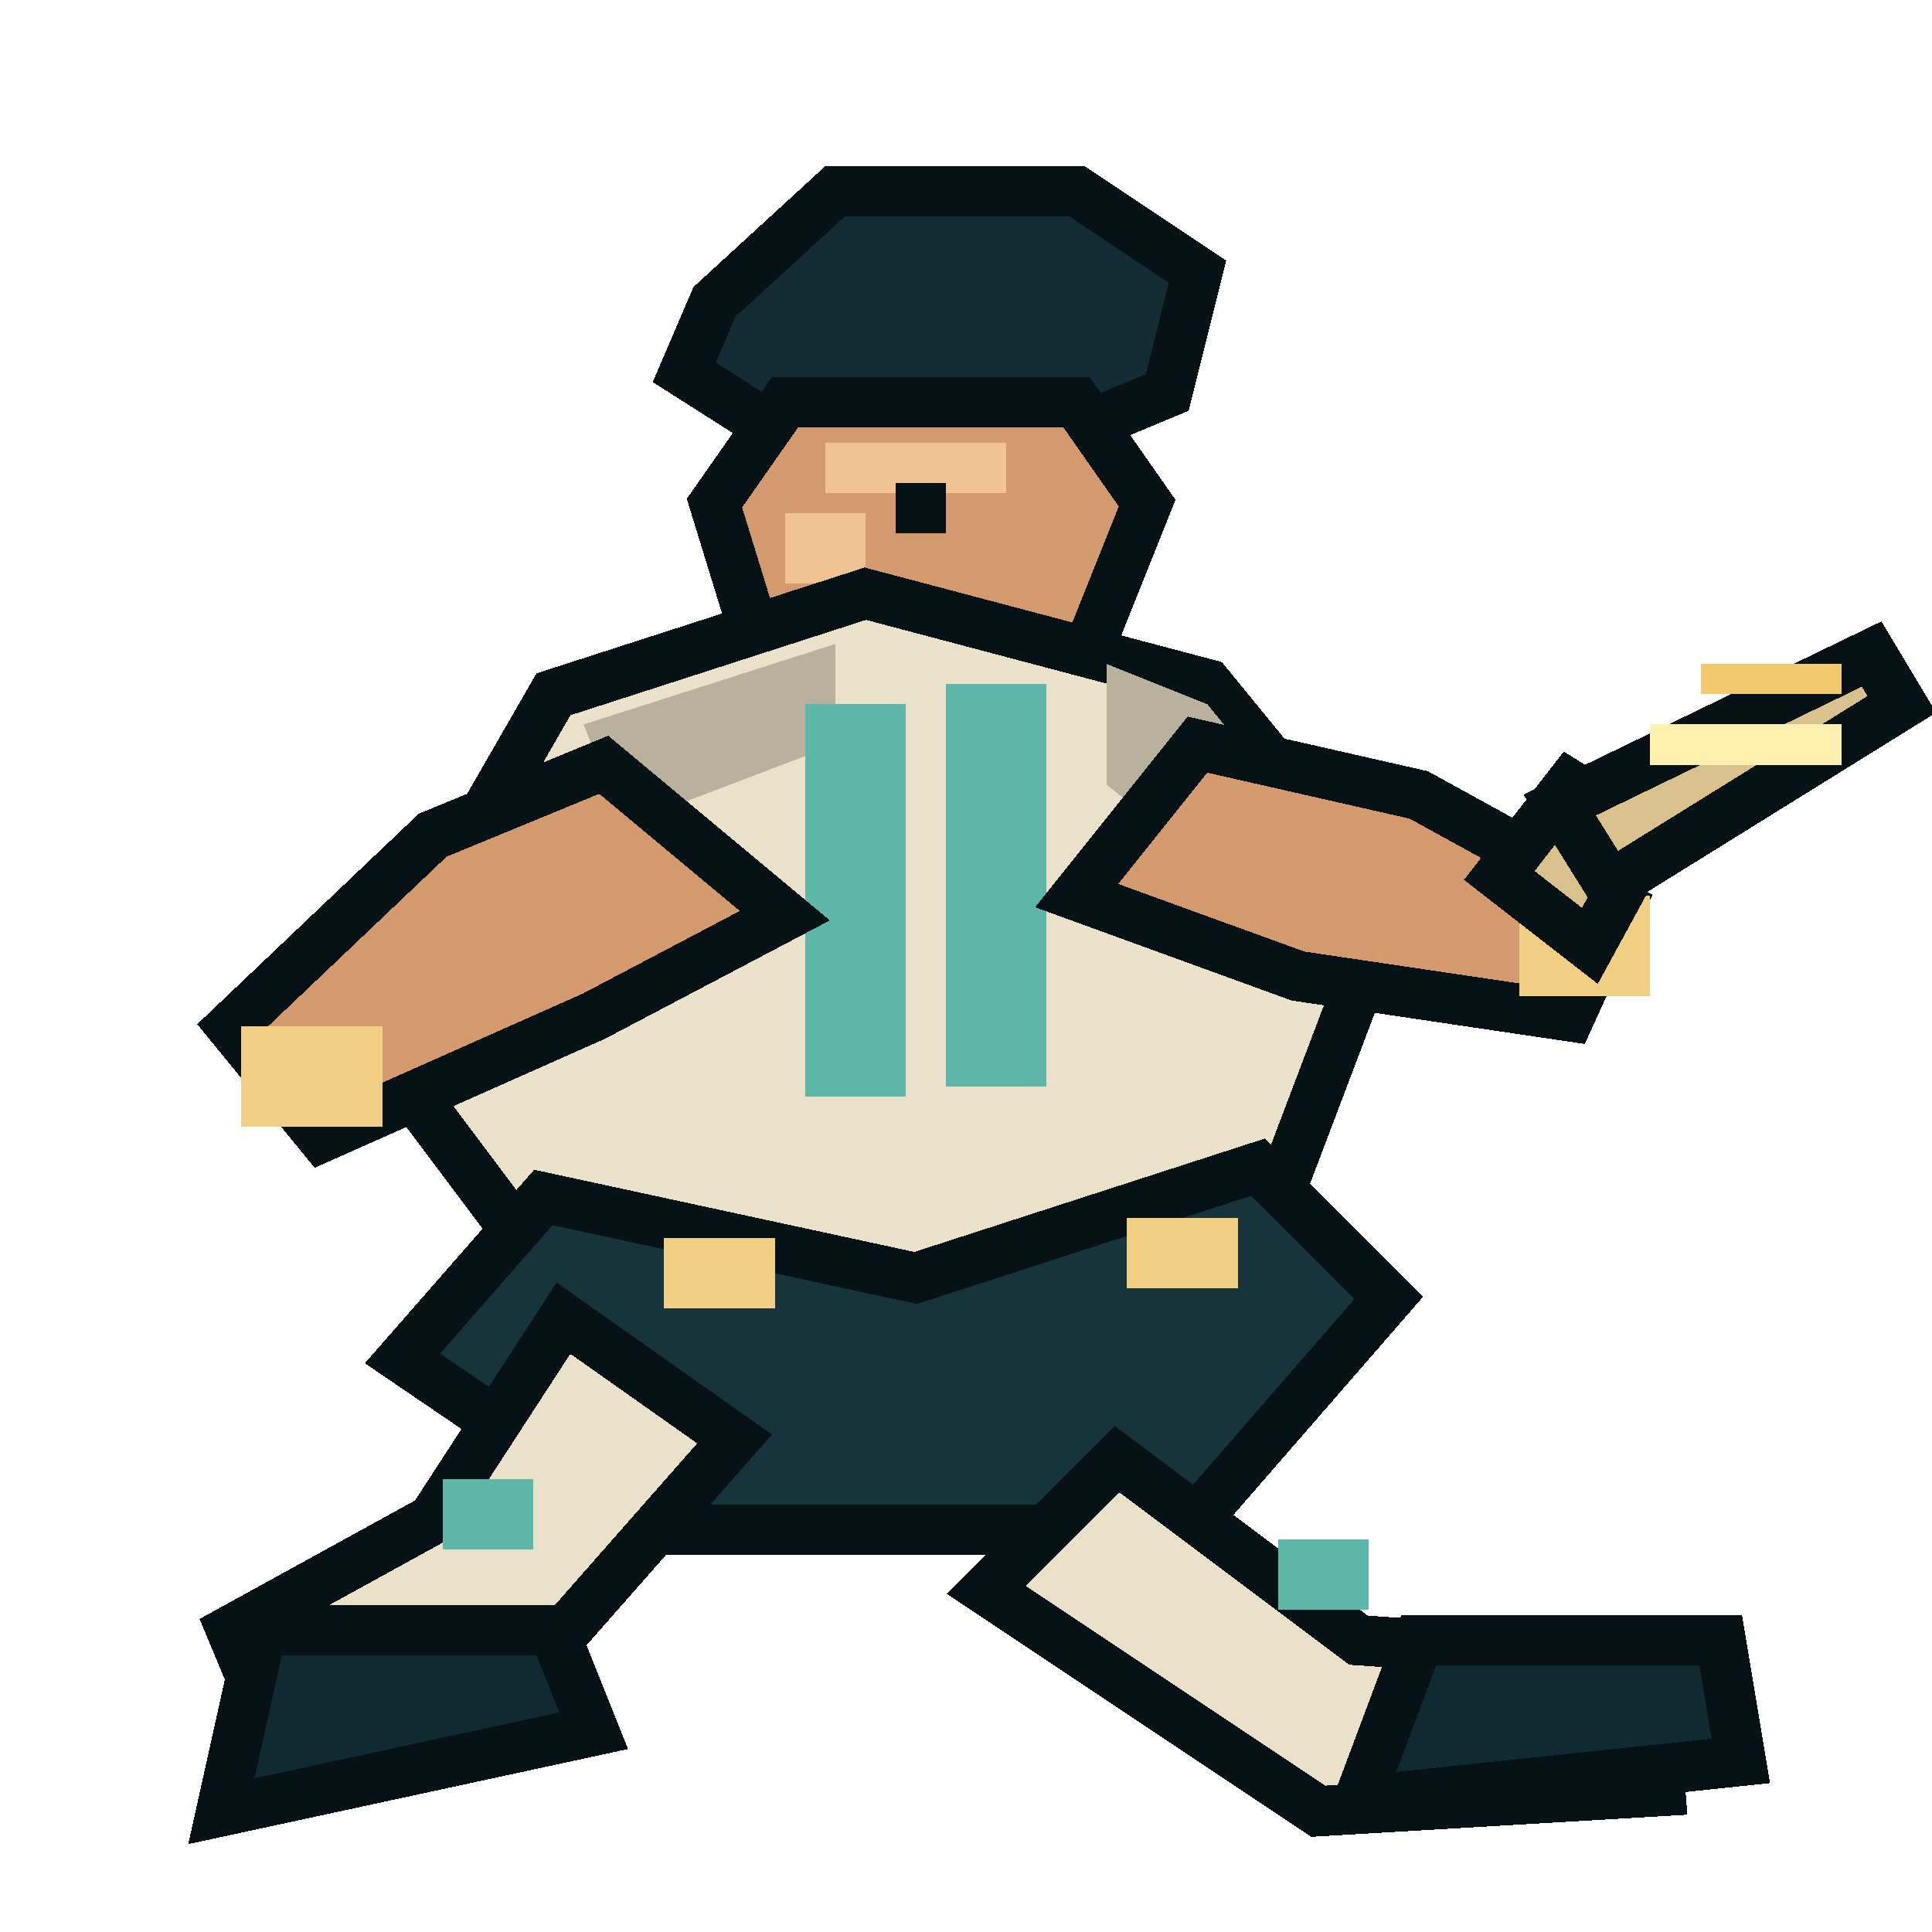
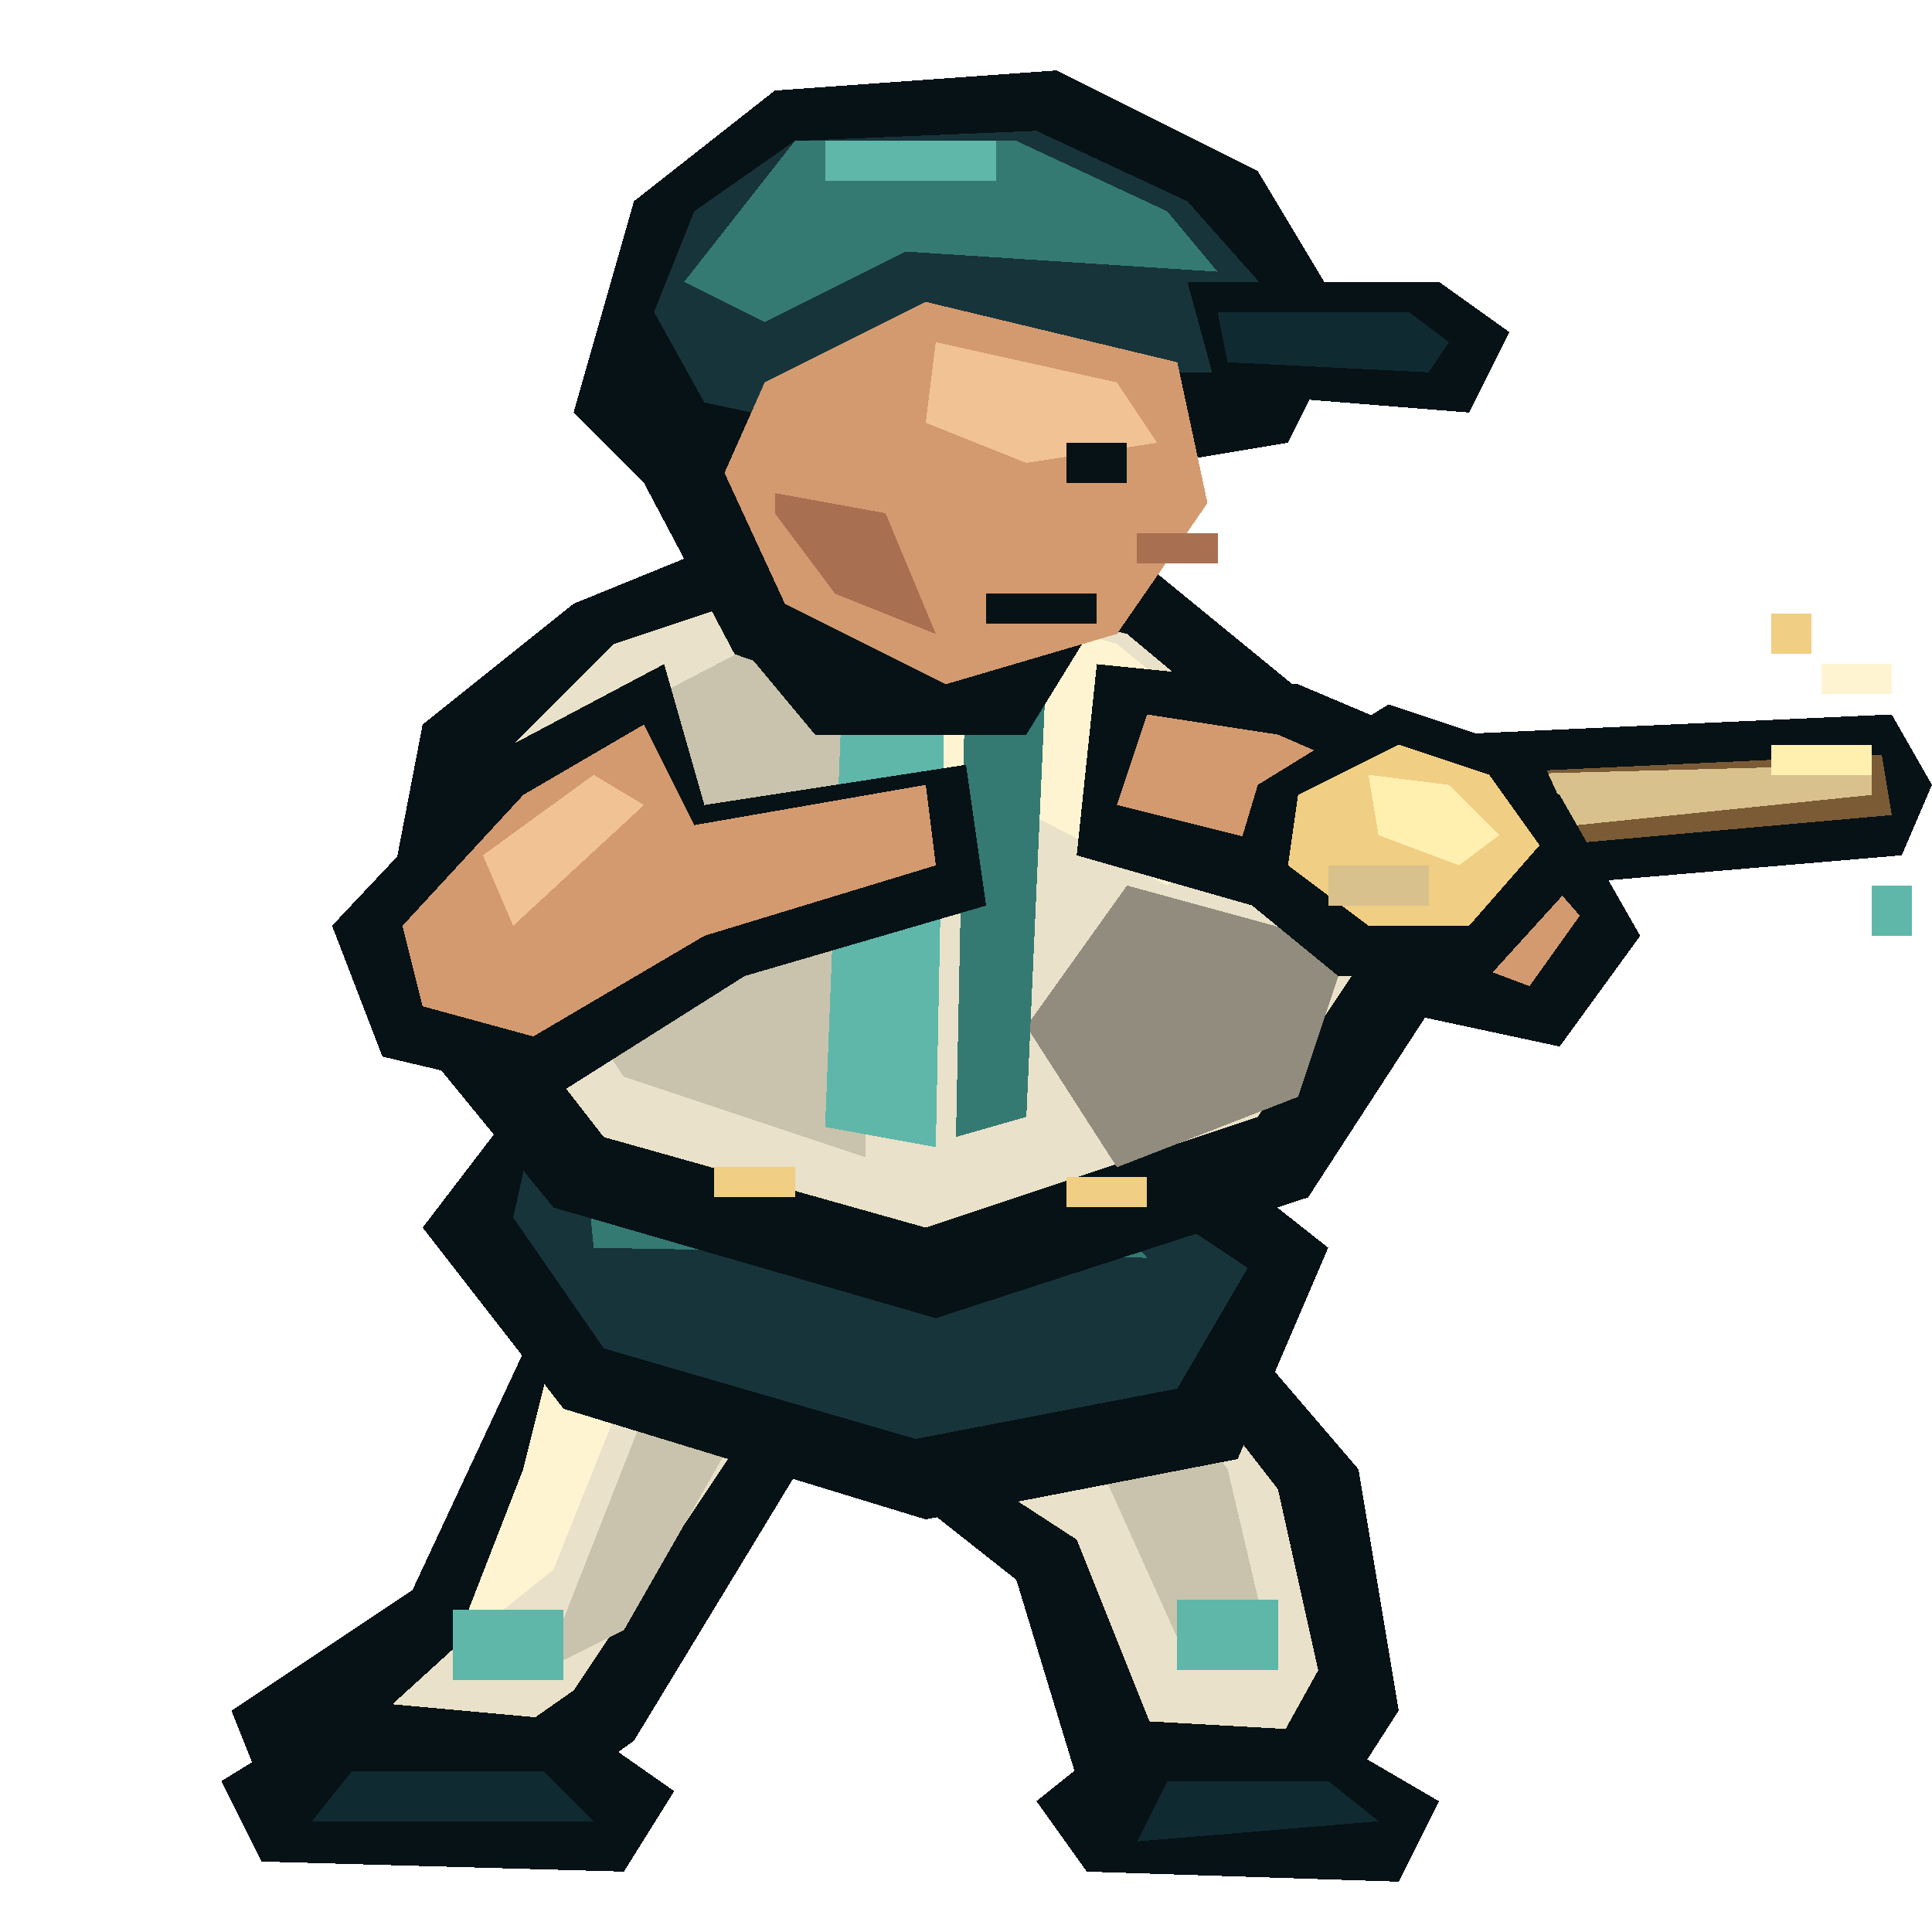
- <svg xmlns="http://www.w3.org/2000/svg" viewBox="0 0 192 192" shape-rendering="crispEdges">
-   <g stroke="#071216" stroke-width="5" stroke-linejoin="miter" stroke-linecap="square">
-     <path fill="#142d34" d="M71 30l12-11h24l12 8-3 12-12 5H79l-11-7z" />
-     <path fill="#d39a70" d="M78 40h29l7 10-6 15-17 6-16-8-4-13z" />
-     <path fill="#f1c294" stroke="none" d="M82 44h18v5H82zM78 51h8v7h-8z" />
-     <path fill="#e9e1c9" d="M55 69l31-10 34 9 18 22-11 29-34 15-39-8-18-24z" />
-     <path fill="#b8b29d" stroke="none" d="M58 72l25-8v10l-21 8zM110 66l10 4 13 16-8 4-15-12z" />
-     <path fill="#5fb7aa" stroke="none" d="M80 70h10v39H80zM94 68h10v40H94z" />
-     <path fill="#d39a70" d="M60 76L43 83 23 102l9 11 27-12 19-10z" />
-     <path fill="#d39a70" d="M119 74l22 5 20 11-5 11-27-4-22-8z" />
-     <path fill="#f0ce83" stroke="none" d="M24 102h14v10H24zM151 89h13v10h-13z" />
-     <path fill="#17343a" d="M54 119l37 8 34-11 13 13-20 23H65l-25-17z" />
-     <path fill="#e9e1c9" d="M73 143l-22 25-23 6-5-12 20-11 13-20z" />
-     <path fill="#e9e1c9" d="M111 145l24 18 29 2 1 13-34 2-33-22z" />
-     <path fill="#102a31" d="M26 162h29l4 10-37 8zM141 163h30l2 12-38 4z" />
-     <path fill="#d8c18d" d="M149 87l7-9 8 5-6 11z" />
-     <path fill="#d8c18d" d="M155 80l31-15 3 5-29 18z" />
+ <svg xmlns="http://www.w3.org/2000/svg" viewBox="0 0 192 192" shape-rendering="crispEdges" data-art="gm12-batter" data-pose="contact">
+   <g id="batter-contact">
+     <path fill="#071216" d="M137 79l7-6 44-2 4 7-3 7-47 4-9-4z" />
+     <path fill="#7b5b36" d="M144 77l43-2 1 6-45 4z" />
+     <path fill="#d8c18d" d="M148 77l38-1 0 3-39 4z" />
+     <rect x="176" y="74" width="10" height="3" fill="#fff0b0" />
+     <path fill="#071216" d="M86 119l31 6 18 21 4 24-9 14-22-4-7-23-19-15z" />
+     <path fill="#e9e1c9" d="M92 125l21 5 14 18 4 18-5 9-11-2-8-20-20-13z" />
+     <path fill="#c9c3ad" d="M111 132l11 14 4 17-8 2-9-20z" />
+     <rect x="117" y="159" width="10" height="7" fill="#5fb7aa" />
+     <path fill="#071216" d="M113 171l18 1 12 7-4 8-31-1-5-7z" />
+     <path fill="#102a31" d="M116 177h16l5 4-24 2z" />
+     <path fill="#071216" d="M78 116l21 15-19 14-17 28-14 10-22-3-4-10 18-12 14-30z" />
+     <path fill="#e9e1c9" d="M79 124l11 8-15 9-18 27-10 7-12-2 11-10 15-31z" />
+     <path fill="#fff4d2" d="M55 134l8 2-8 20-10 8 7-18z" />
+     <path fill="#c9c3ad" d="M65 138l9 3-12 21-8 4z" />
+     <rect x="45" y="160" width="11" height="7" fill="#5fb7aa" />
+     <path fill="#071216" d="M35 169l22 2 10 7-5 8-36-1-4-8z" />
+     <path fill="#102a31" d="M35 176h19l5 5-28 0z" />
+     <path fill="#071216" d="M55 105l58 4 19 15-9 21-31 6-36-11-14-18z" />
+     <path fill="#17343a" d="M53 112l56 4 15 10-7 12-26 5-31-9-9-13z" />
+     <path fill="#347a73" d="M58 114l50 4 6 7-55-1z" />
+     <path fill="#f0ce83" d="M80 115l18 1-1 7-18-2z" />
+     <rect x="85" y="117" width="6" height="4" fill="#071216" />
+     <path fill="#071216" d="M57 60l27-11 31 8 22 18 6 24-13 20-37 12-38-11-18-22 5-26z" />
+     <path fill="#e9e1c9" d="M61 64l24-8 27 7 18 15 5 18-10 15-33 11-32-9-14-18 4-20z" />
+     <path fill="#c9c3ad" d="M54 75l23-12 9 9 0 43-24-8-10-15z" />
+     <path fill="#fff4d2" d="M91 58l20 6 16 13-11 11-25-13z" />
+     <path fill="#918c7d" d="M112 88l22 6-5 15-18 7-9-14z" />
+     <path fill="#5fb7aa" d="M84 61l10 2-1 51-11-2z" />
+     <path fill="#347a73" d="M96 64l8 2-2 45-7 2z" />
+     <path fill="#071216" d="M109 66l20 2 26 11 8 14-8 11-14-3-13-10-21-6z" />
+     <path fill="#d39a70" d="M114 71l13 2 23 10 7 8-5 7-8-3-13-10-20-5z" />
+     <path fill="#f1c294" d="M128 76l18 8-3 5-18-8z" />
+     <path fill="#071216" d="M66 66l-17 9-16 17 5 13 17 4 19-12 24-7-2-14-26 4z" />
+     <path fill="#d39a70" d="M64 72l-12 7-12 13 2 8 11 3 17-10 23-7-1-8-23 4z" />
+     <path fill="#f1c294" d="M48 85l11-8 5 3-13 12z" />
+     <path fill="#071216" d="M125 78l13-8 15 5 5 11-10 11-15 0-11-9z" />
+     <path fill="#f0ce83" d="M129 79l10-5 9 3 5 7-7 8-10 0-8-6z" />
+     <path fill="#fff0b0" d="M136 77l8 1 5 5-4 3-8-3z" />
+     <rect x="132" y="86" width="10" height="4" fill="#d8c18d" />
+     <path fill="#071216" d="M77 46l23-2 10 16-8 13-21 0-10-12z" />
+     <path fill="#d39a70" d="M81 48l16 0 7 11-5 8-14 0-8-8z" />
+     <path fill="#071216" d="M63 20l14-11 28-2 20 10 9 15-6 12-12 2-6 16-17 10-20-7-9-17-7-7z" />
+     <path fill="#17343a" d="M69 21l10-7 24-1 15 7 8 9-5 8-21 0-11 7-19-4-5-9z" />
+     <path fill="#347a73" d="M79 14l22 0 15 7 5 6-31-2-14 7-8-4z" />
+     <rect x="82" y="14" width="17" height="4" fill="#5fb7aa" />
+     <path fill="#071216" d="M118 28h25l7 5-4 8-25-2z" />
+     <path fill="#102a31" d="M121 31h19l4 3-2 3-20-1z" />
+     <path fill="#d39a70" d="M76 38l16-8 25 6 3 14-9 13-17 5-16-8-6-13z" />
+     <path fill="#a86f50" d="M77 49l11 2 5 12-10-4-6-8z" />
+     <path fill="#f1c294" d="M93 34l18 4 4 6-13 2-10-4z" />
+     <rect x="106" y="44" width="6" height="4" fill="#071216" />
+     <rect x="113" y="53" width="8" height="3" fill="#a86f50" />
+     <rect x="98" y="59" width="11" height="3" fill="#071216" />
+     <rect x="181" y="66" width="7" height="3" fill="#fff4d2" />
+     <rect x="176" y="61" width="4" height="4" fill="#f0ce83" />
+     <rect x="186" y="88" width="4" height="5" fill="#5fb7aa" />
+     <rect x="71" y="116" width="8" height="3" fill="#f0ce83" />
+     <rect x="106" y="117" width="8" height="3" fill="#f0ce83" />
  </g>
-   <rect x="89" y="48" width="5" height="5" fill="#071216" />
-   <rect x="66" y="123" width="11" height="7" fill="#f0ce83" />
-   <rect x="112" y="121" width="11" height="7" fill="#f0ce83" />
-   <path d="M164 72h19v4h-19z" fill="#fff0b0" />
-   <path d="M169 66h14v3h-14z" fill="#f2c96d" />
-   <rect x="44" y="147" width="9" height="7" fill="#5fb7aa" />
-   <rect x="127" y="153" width="9" height="7" fill="#5fb7aa" />
</svg>
